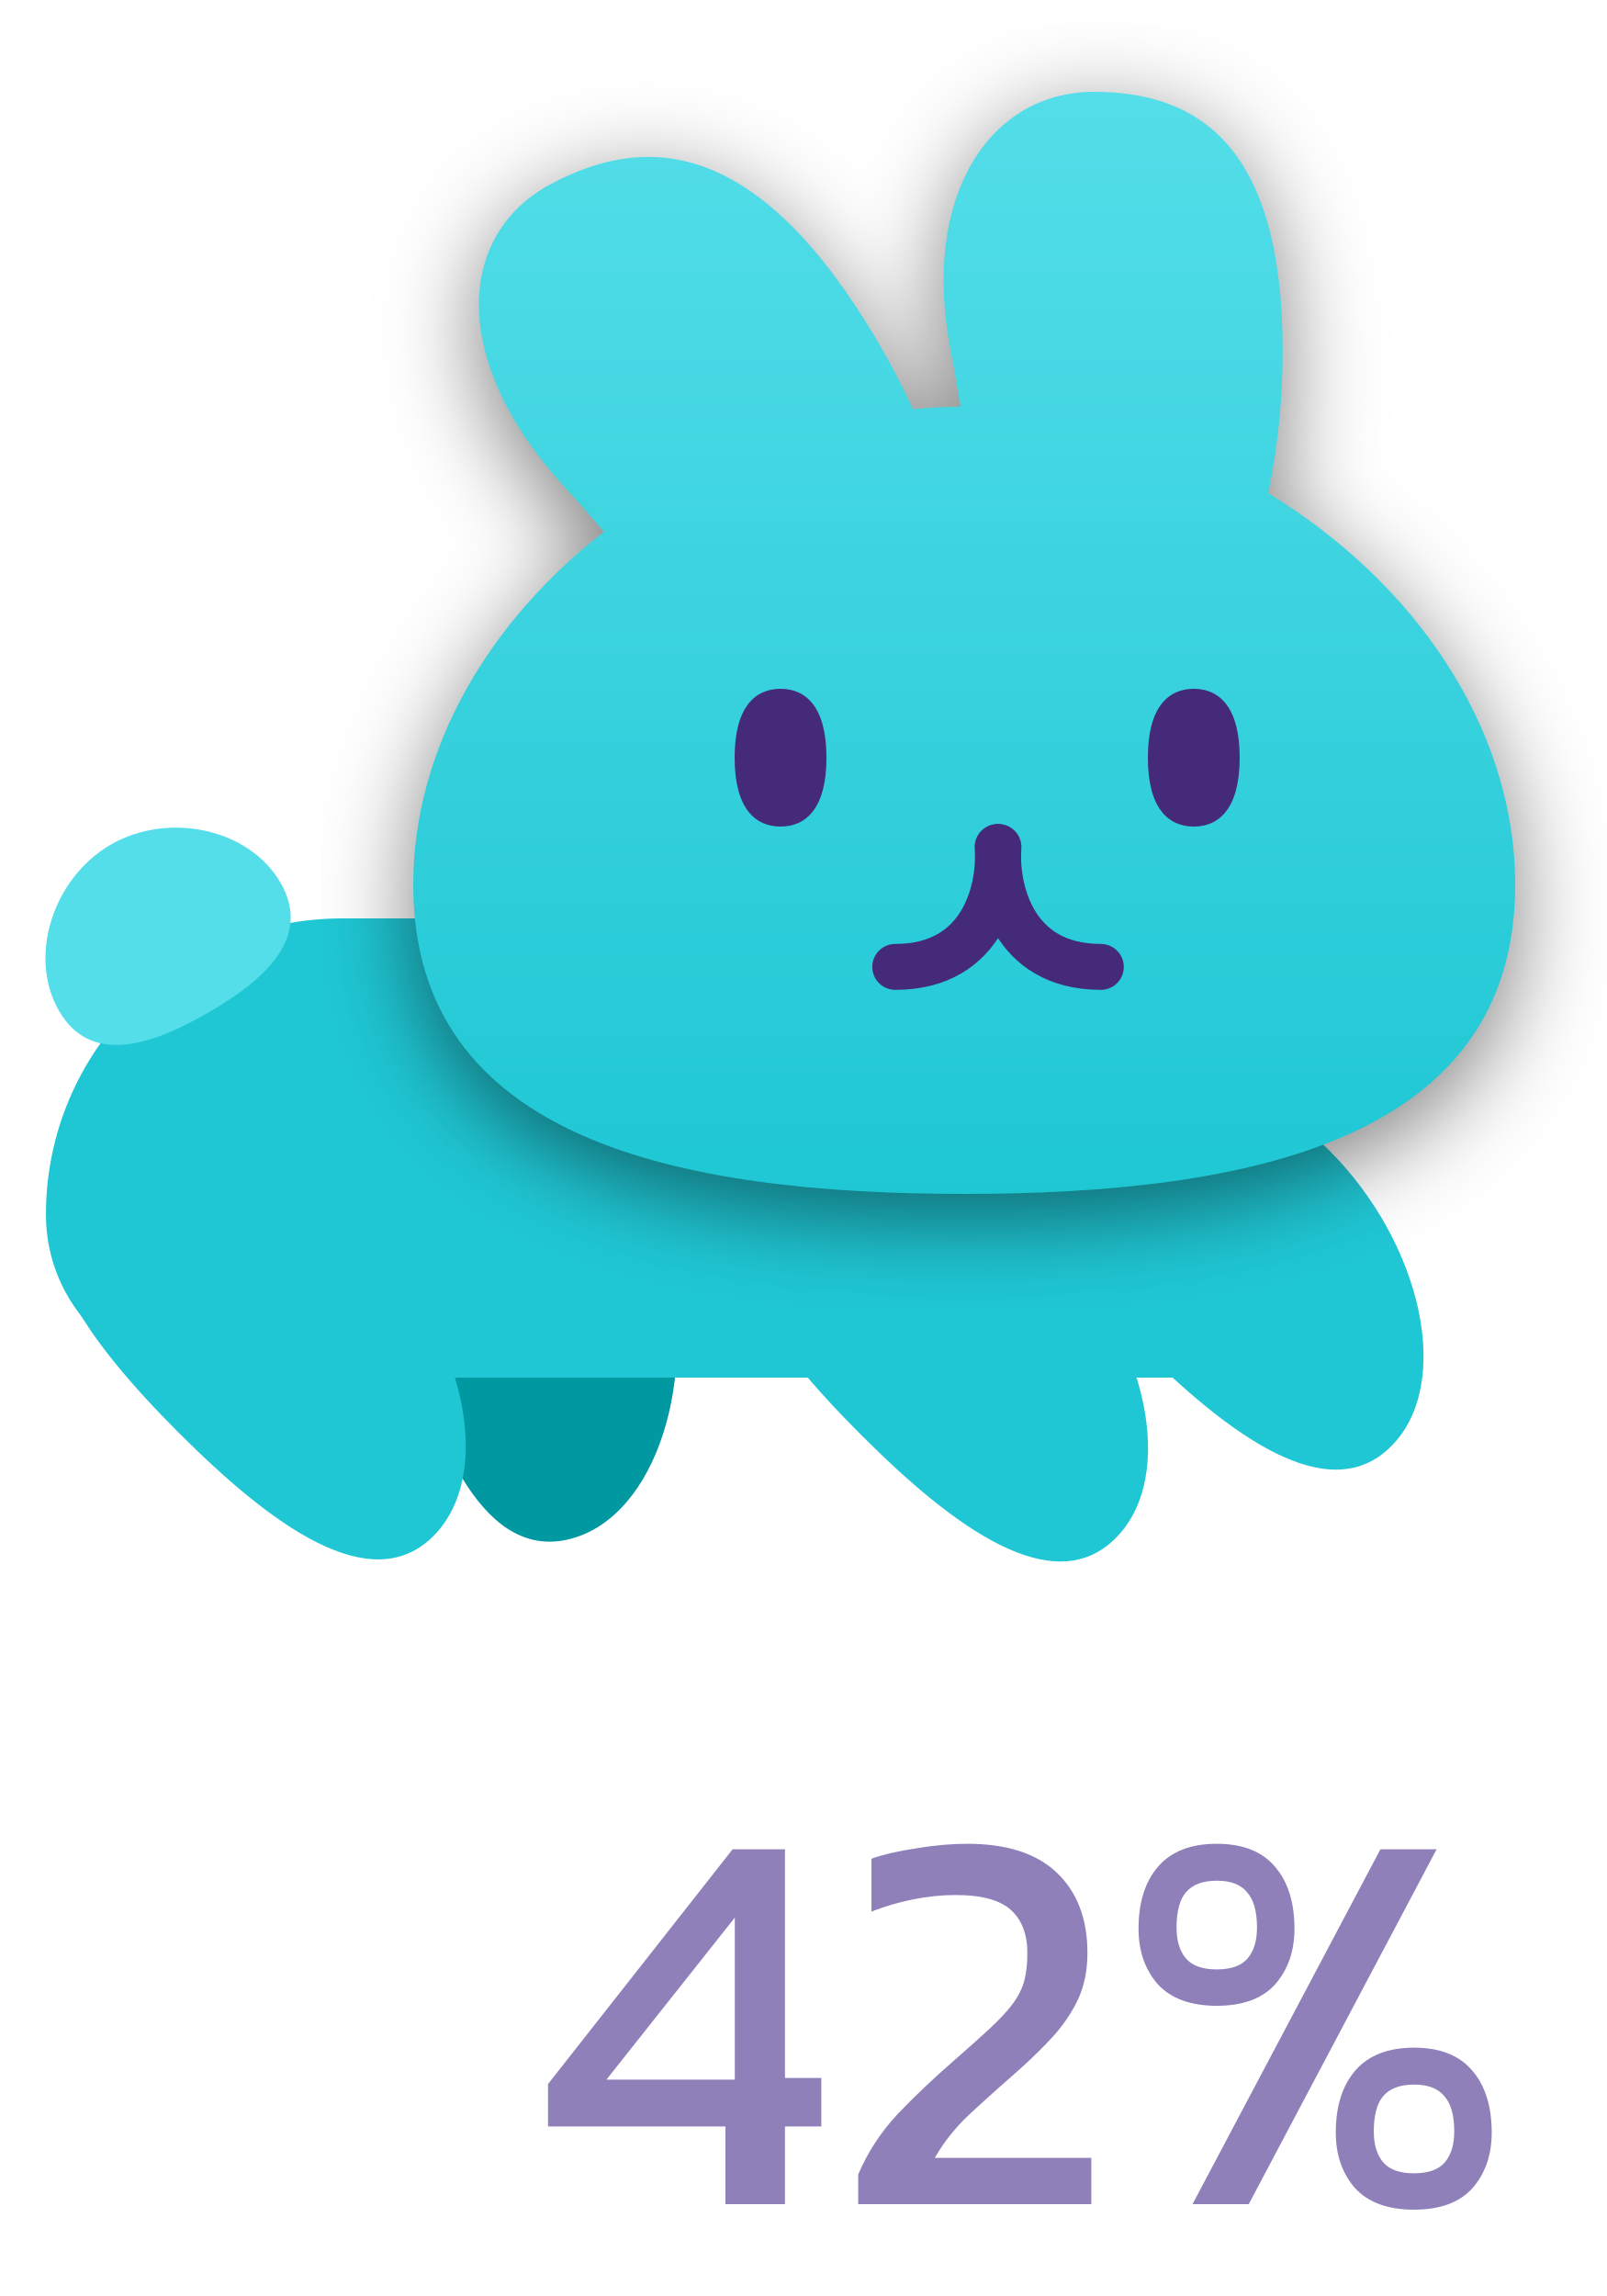
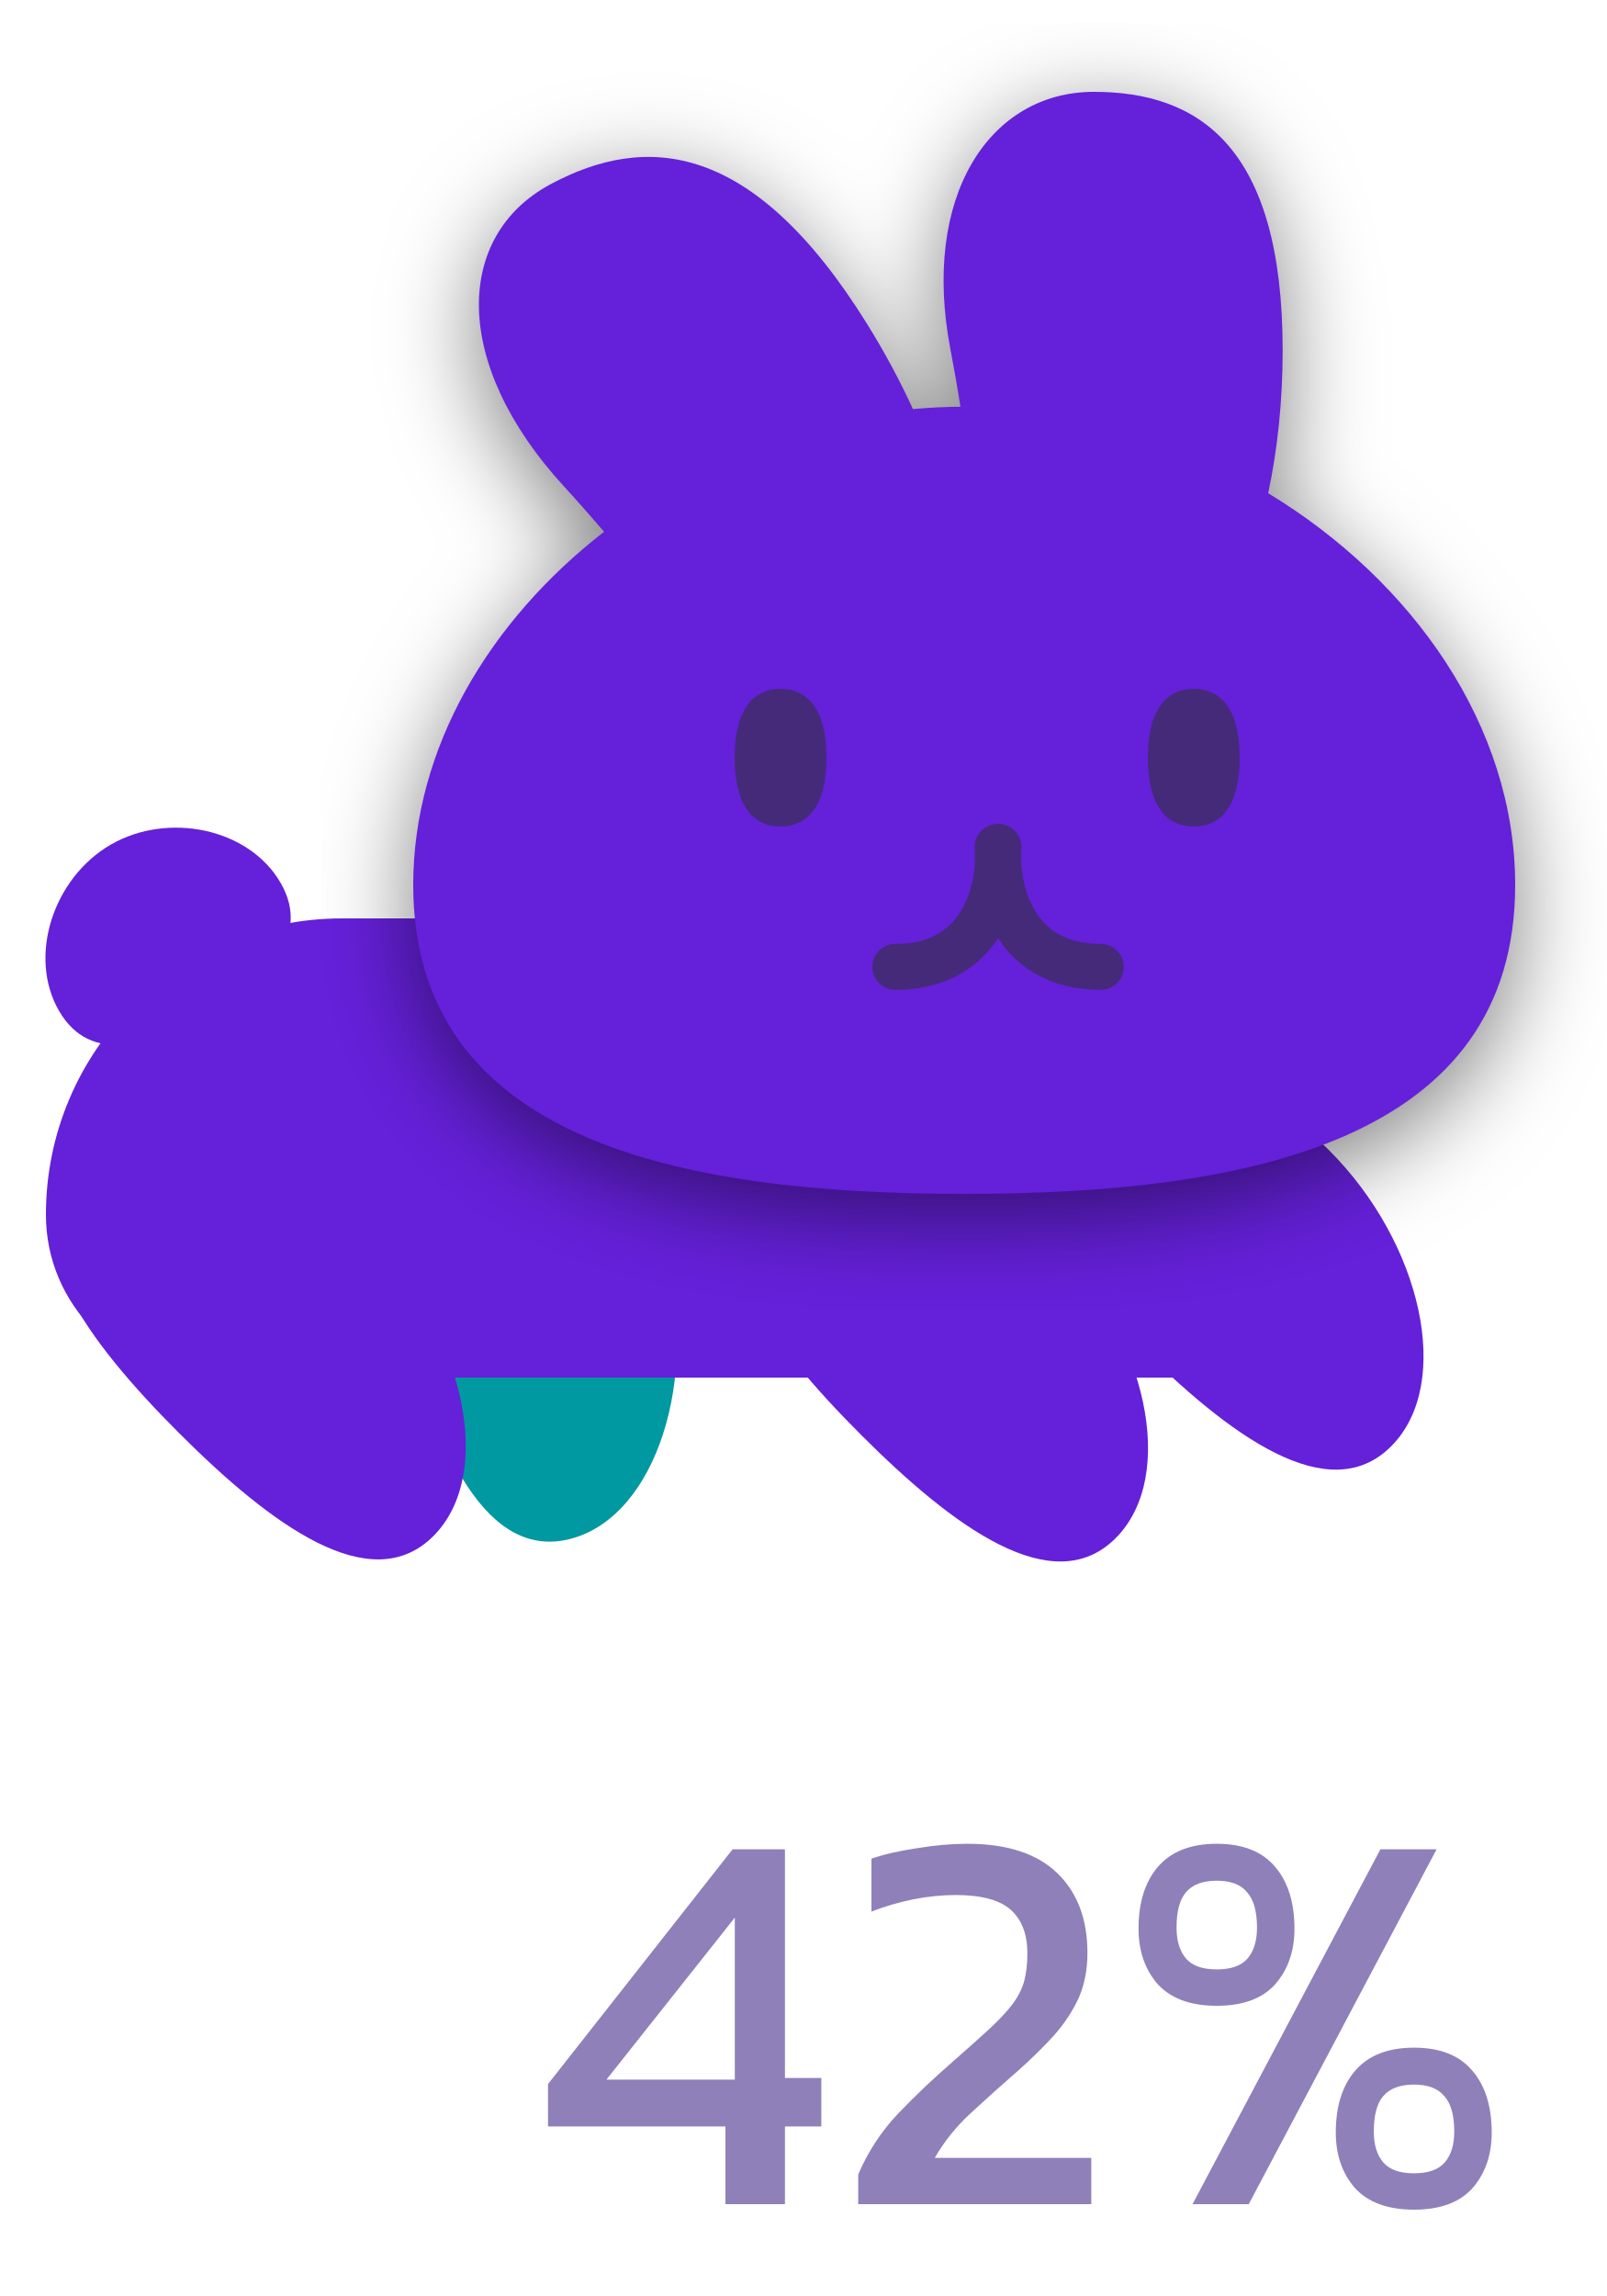
<svg xmlns="http://www.w3.org/2000/svg" width="35" height="50" viewBox="0 0 35 50" fill="none">
  <path d="M9.588 22.865C7.729 23.363 8.025 26.033 8.764 28.79C9.502 31.546 10.581 34.006 12.44 33.508C14.299 33.01 15.233 30.01 14.495 27.254C13.756 24.498 11.447 22.367 9.588 22.865Z" fill="#0098A1" />
-   <path d="M1 26.452C1 22.889 3.888 20 7.452 20H13V30H4.548C2.589 30 1 28.411 1 26.452Z" fill="#1FC7D4" />
-   <path d="M6.111 19.225C6.797 20.412 5.778 21.334 4.528 22.056C3.278 22.778 1.97 23.199 1.284 22.011C0.599 20.824 1.163 19.115 2.413 18.393C3.663 17.672 5.425 18.037 6.111 19.225Z" fill="#53DEE9" />
-   <path d="M1.647 25.66C0.286 27.021 1.878 29.185 3.895 31.203C5.913 33.221 8.077 34.812 9.438 33.452C10.799 32.091 10.108 29.025 8.091 27.008C6.073 24.99 3.007 24.299 1.647 25.66Z" fill="#1FC7D4" />
-   <rect width="1" height="10" transform="matrix(-1 0 0 1 14 20)" fill="#1FC7D4" />
-   <rect x="9" y="20" width="17" height="10" fill="#1FC7D4" />
-   <path d="M16.507 25.706C15.146 27.067 16.738 29.231 18.756 31.249C20.773 33.267 22.938 34.858 24.298 33.497C25.659 32.137 24.968 29.071 22.951 27.053C20.933 25.036 17.868 24.345 16.507 25.706Z" fill="#1FC7D4" />
-   <path d="M22.507 23.706C21.146 25.067 22.738 27.231 24.756 29.249C26.773 31.267 28.938 32.858 30.298 31.497C31.659 30.137 30.968 27.071 28.951 25.053C26.933 23.036 23.868 22.345 22.507 23.706Z" fill="#1FC7D4" />
+   <path d="M1 26.452C1 22.889 3.888 20 7.452 20H13V30H4.548C2.589 30 1 28.411 1 26.452Z" fill="#6520DA" />
+   <path d="M6.111 19.225C6.797 20.412 5.778 21.334 4.528 22.056C3.278 22.778 1.97 23.199 1.284 22.011C0.599 20.824 1.163 19.115 2.413 18.393C3.663 17.672 5.425 18.037 6.111 19.225Z" fill="#6520DA" />
+   <path d="M1.647 25.66C0.286 27.021 1.878 29.185 3.895 31.203C5.913 33.221 8.077 34.812 9.438 33.452C10.799 32.091 10.108 29.025 8.091 27.008C6.073 24.99 3.007 24.299 1.647 25.66Z" fill="#6520DA" />
+   <rect width="1" height="10" transform="matrix(-1 0 0 1 14 20)" fill="#6520DA" />
+   <rect x="9" y="20" width="17" height="10" fill="#6520DA" />
+   <path d="M16.507 25.706C15.146 27.067 16.738 29.231 18.756 31.249C20.773 33.267 22.938 34.858 24.298 33.497C25.659 32.137 24.968 29.071 22.951 27.053C20.933 25.036 17.868 24.345 16.507 25.706Z" fill="#6520DA" />
+   <path d="M22.507 23.706C21.146 25.067 22.738 27.231 24.756 29.249C26.773 31.267 28.938 32.858 30.298 31.497C31.659 30.137 30.968 27.071 28.951 25.053C26.933 23.036 23.868 22.345 22.507 23.706Z" fill="#6520DA" />
  <g filter="url(#filter0_d)">
    <path fill-rule="evenodd" clip-rule="evenodd" d="M20.705 7.634C20.781 8.027 20.852 8.438 20.919 8.857C20.573 8.86 20.227 8.877 19.884 8.909C19.603 8.295 19.269 7.672 18.884 7.053C16.396 3.051 14.062 2.901 11.989 4.013C9.915 5.124 9.811 7.896 12.283 10.592C12.57 10.905 12.863 11.238 13.157 11.58C10.66 13.516 9 16.291 9 19.27C9 24.829 14.785 26 21 26C27.215 26 33 24.829 33 19.27C33 15.828 30.784 12.658 27.621 10.741C27.824 9.785 27.936 8.735 27.936 7.634C27.936 3.172 26.095 2 23.824 2C21.553 2 20.051 4.271 20.705 7.634Z" fill="url(#paint0_linear_bunny_full)" />
  </g>
  <path d="M21.728 18.445C21.796 19.315 21.445 21.056 19.498 21.056" stroke="#452A7A" stroke-linecap="round" />
  <path d="M21.746 18.445C21.678 19.315 22.03 21.056 23.976 21.056" stroke="#452A7A" stroke-linecap="round" />
  <path d="M18 16.5C18 17.605 17.552 18 17 18C16.448 18 16 17.605 16 16.5C16 15.395 16.448 15 17 15C17.552 15 18 15.395 18 16.5Z" fill="#452A7A" />
  <path d="M27 16.5C27 17.605 26.552 18 26 18C25.448 18 25 17.605 25 16.5C25 15.395 25.448 15 26 15C26.552 15 27 15.395 27 16.5Z" fill="#452A7A" />
  <path d="M15.8 48V46.308H11.936V45.384L15.956 40.272H17.096V45.252H17.888V46.308H17.096V48H15.8ZM13.208 45.288H16.004V41.76L13.208 45.288ZM18.692 48V47.352C18.9 46.864 19.188 46.424 19.556 46.032C19.932 45.64 20.332 45.26 20.756 44.892C21.076 44.612 21.34 44.376 21.548 44.184C21.764 43.984 21.932 43.804 22.052 43.644C22.172 43.484 22.256 43.32 22.304 43.152C22.352 42.976 22.376 42.772 22.376 42.54C22.376 42.124 22.256 41.808 22.016 41.592C21.776 41.376 21.376 41.268 20.816 41.268C20.512 41.268 20.2 41.3 19.88 41.364C19.568 41.428 19.268 41.516 18.98 41.628V40.476C19.26 40.38 19.592 40.304 19.976 40.248C20.36 40.184 20.724 40.152 21.068 40.152C21.932 40.152 22.584 40.364 23.024 40.788C23.464 41.212 23.684 41.792 23.684 42.528C23.684 42.896 23.62 43.224 23.492 43.512C23.364 43.792 23.188 44.06 22.964 44.316C22.74 44.564 22.48 44.82 22.184 45.084C21.816 45.404 21.468 45.716 21.14 46.02C20.82 46.316 20.56 46.64 20.36 46.992H23.768V48H18.692ZM26.501 43.68C25.933 43.68 25.505 43.524 25.217 43.212C24.937 42.892 24.797 42.488 24.797 42C24.797 41.432 24.937 40.984 25.217 40.656C25.505 40.32 25.933 40.152 26.501 40.152C27.069 40.152 27.493 40.32 27.773 40.656C28.053 40.984 28.193 41.432 28.193 42C28.193 42.488 28.053 42.892 27.773 43.212C27.493 43.524 27.069 43.68 26.501 43.68ZM25.973 48L30.065 40.272H31.289L27.197 48H25.973ZM26.501 42.888C26.813 42.888 27.037 42.808 27.173 42.648C27.309 42.488 27.377 42.264 27.377 41.976C27.377 41.624 27.305 41.368 27.161 41.208C27.025 41.04 26.805 40.956 26.501 40.956C26.197 40.956 25.973 41.04 25.829 41.208C25.693 41.368 25.625 41.624 25.625 41.976C25.625 42.264 25.693 42.488 25.829 42.648C25.965 42.808 26.189 42.888 26.501 42.888ZM30.797 48.12C30.229 48.12 29.801 47.964 29.513 47.652C29.233 47.332 29.093 46.928 29.093 46.44C29.093 45.872 29.233 45.424 29.513 45.096C29.801 44.76 30.229 44.592 30.797 44.592C31.365 44.592 31.789 44.76 32.069 45.096C32.349 45.424 32.489 45.872 32.489 46.44C32.489 46.928 32.349 47.332 32.069 47.652C31.789 47.964 31.365 48.12 30.797 48.12ZM30.797 47.328C31.109 47.328 31.333 47.248 31.469 47.088C31.605 46.928 31.673 46.704 31.673 46.416C31.673 46.064 31.601 45.808 31.457 45.648C31.321 45.48 31.101 45.396 30.797 45.396C30.493 45.396 30.269 45.48 30.125 45.648C29.989 45.808 29.921 46.064 29.921 46.416C29.921 46.704 29.989 46.928 30.125 47.088C30.261 47.248 30.485 47.328 30.797 47.328Z" fill="#8F80BA" />
  <defs>
    <filter id="filter0_d" x="7" y="0.5" width="28" height="28" filterUnits="userSpaceOnUse" color-interpolation-filters="sRGB">
      <feFlood flood-opacity="0" result="BackgroundImageFix" />
      <feColorMatrix in="SourceAlpha" type="matrix" values="0 0 0 0 0 0 0 0 0 0 0 0 0 0 0 0 0 0 127 0" />
      <feOffset dy="0.5" />
      <feGaussianBlur stdDeviation="1" />
      <feColorMatrix type="matrix" values="0 0 0 0 0 0 0 0 0 0 0 0 0 0 0 0 0 0 0.5 0" />
      <feBlend mode="normal" in2="BackgroundImageFix" result="effect1_dropShadow" />
      <feBlend mode="normal" in="SourceGraphic" in2="effect1_dropShadow" result="shape" />
    </filter>
    <linearGradient id="paint0_linear_bunny_full" x1="21" y1="2" x2="21" y2="26" gradientUnits="userSpaceOnUse">
-       <stop stop-color="#53DEE9" />
-       <stop offset="1" stop-color="#1FC7D4" />
+       <stop stop-color="#6520DA" />
+       <stop offset="1" stop-color="#6520DA" />
    </linearGradient>
  </defs>
</svg>
